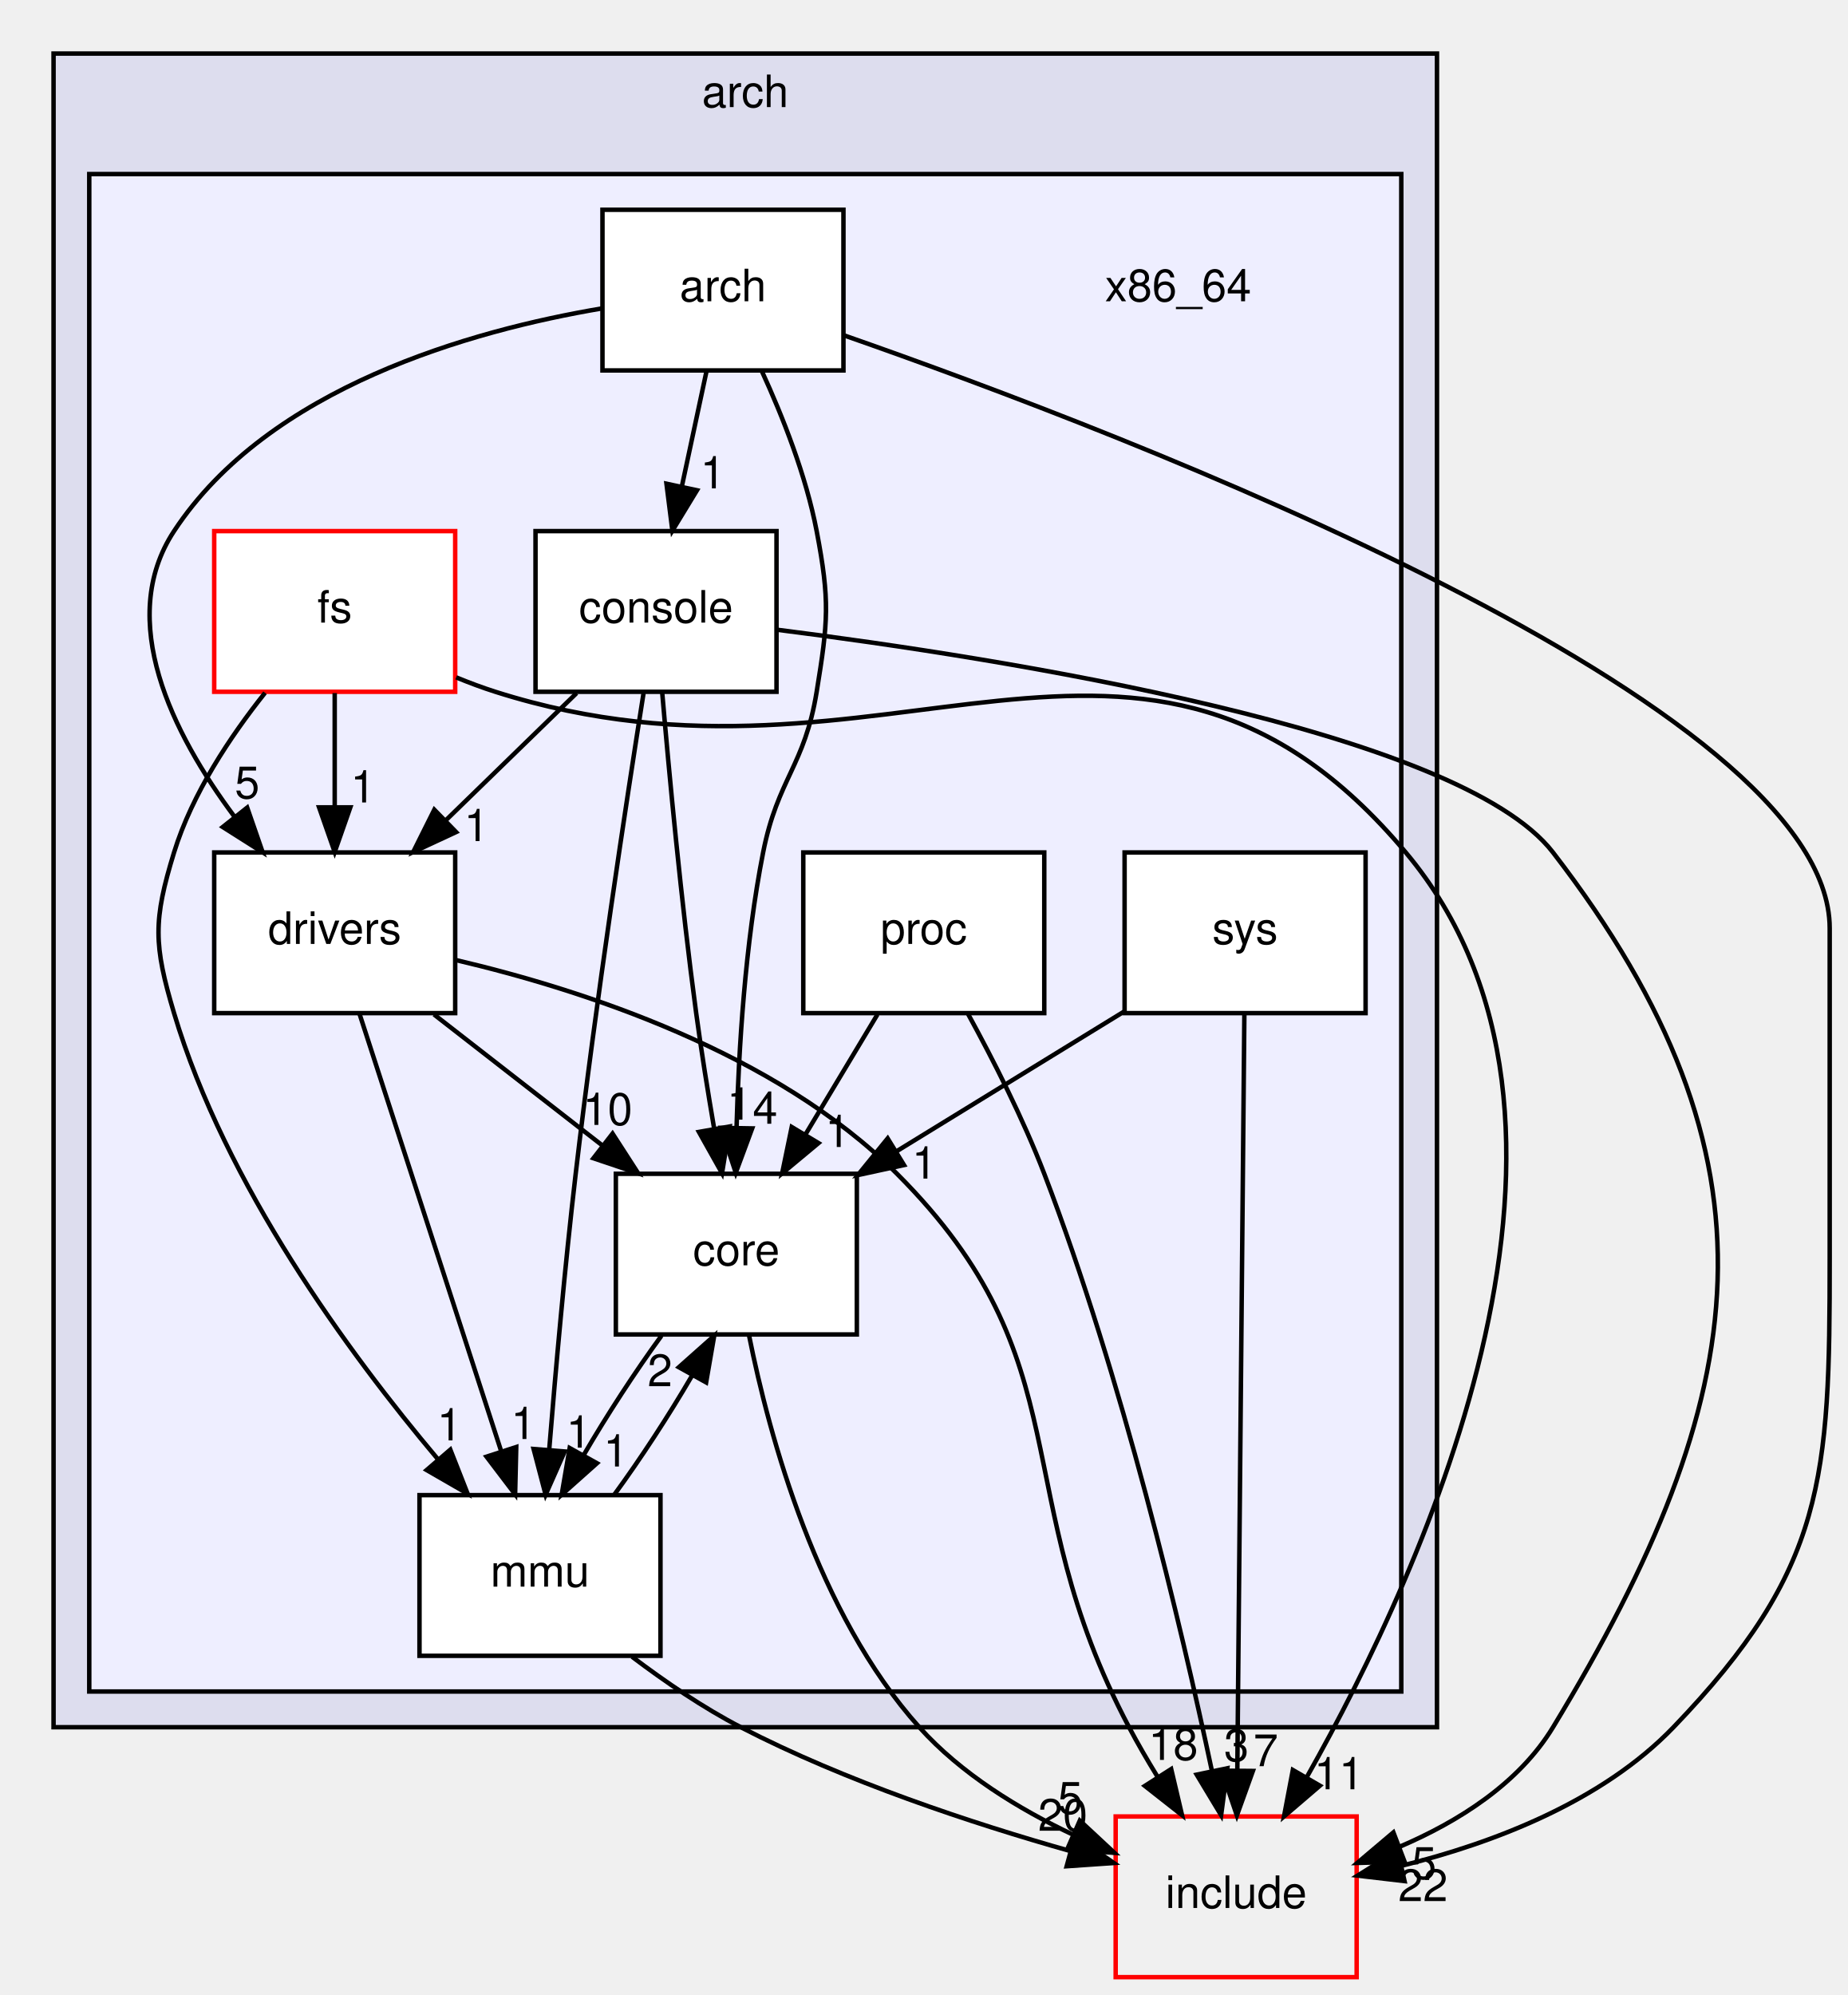
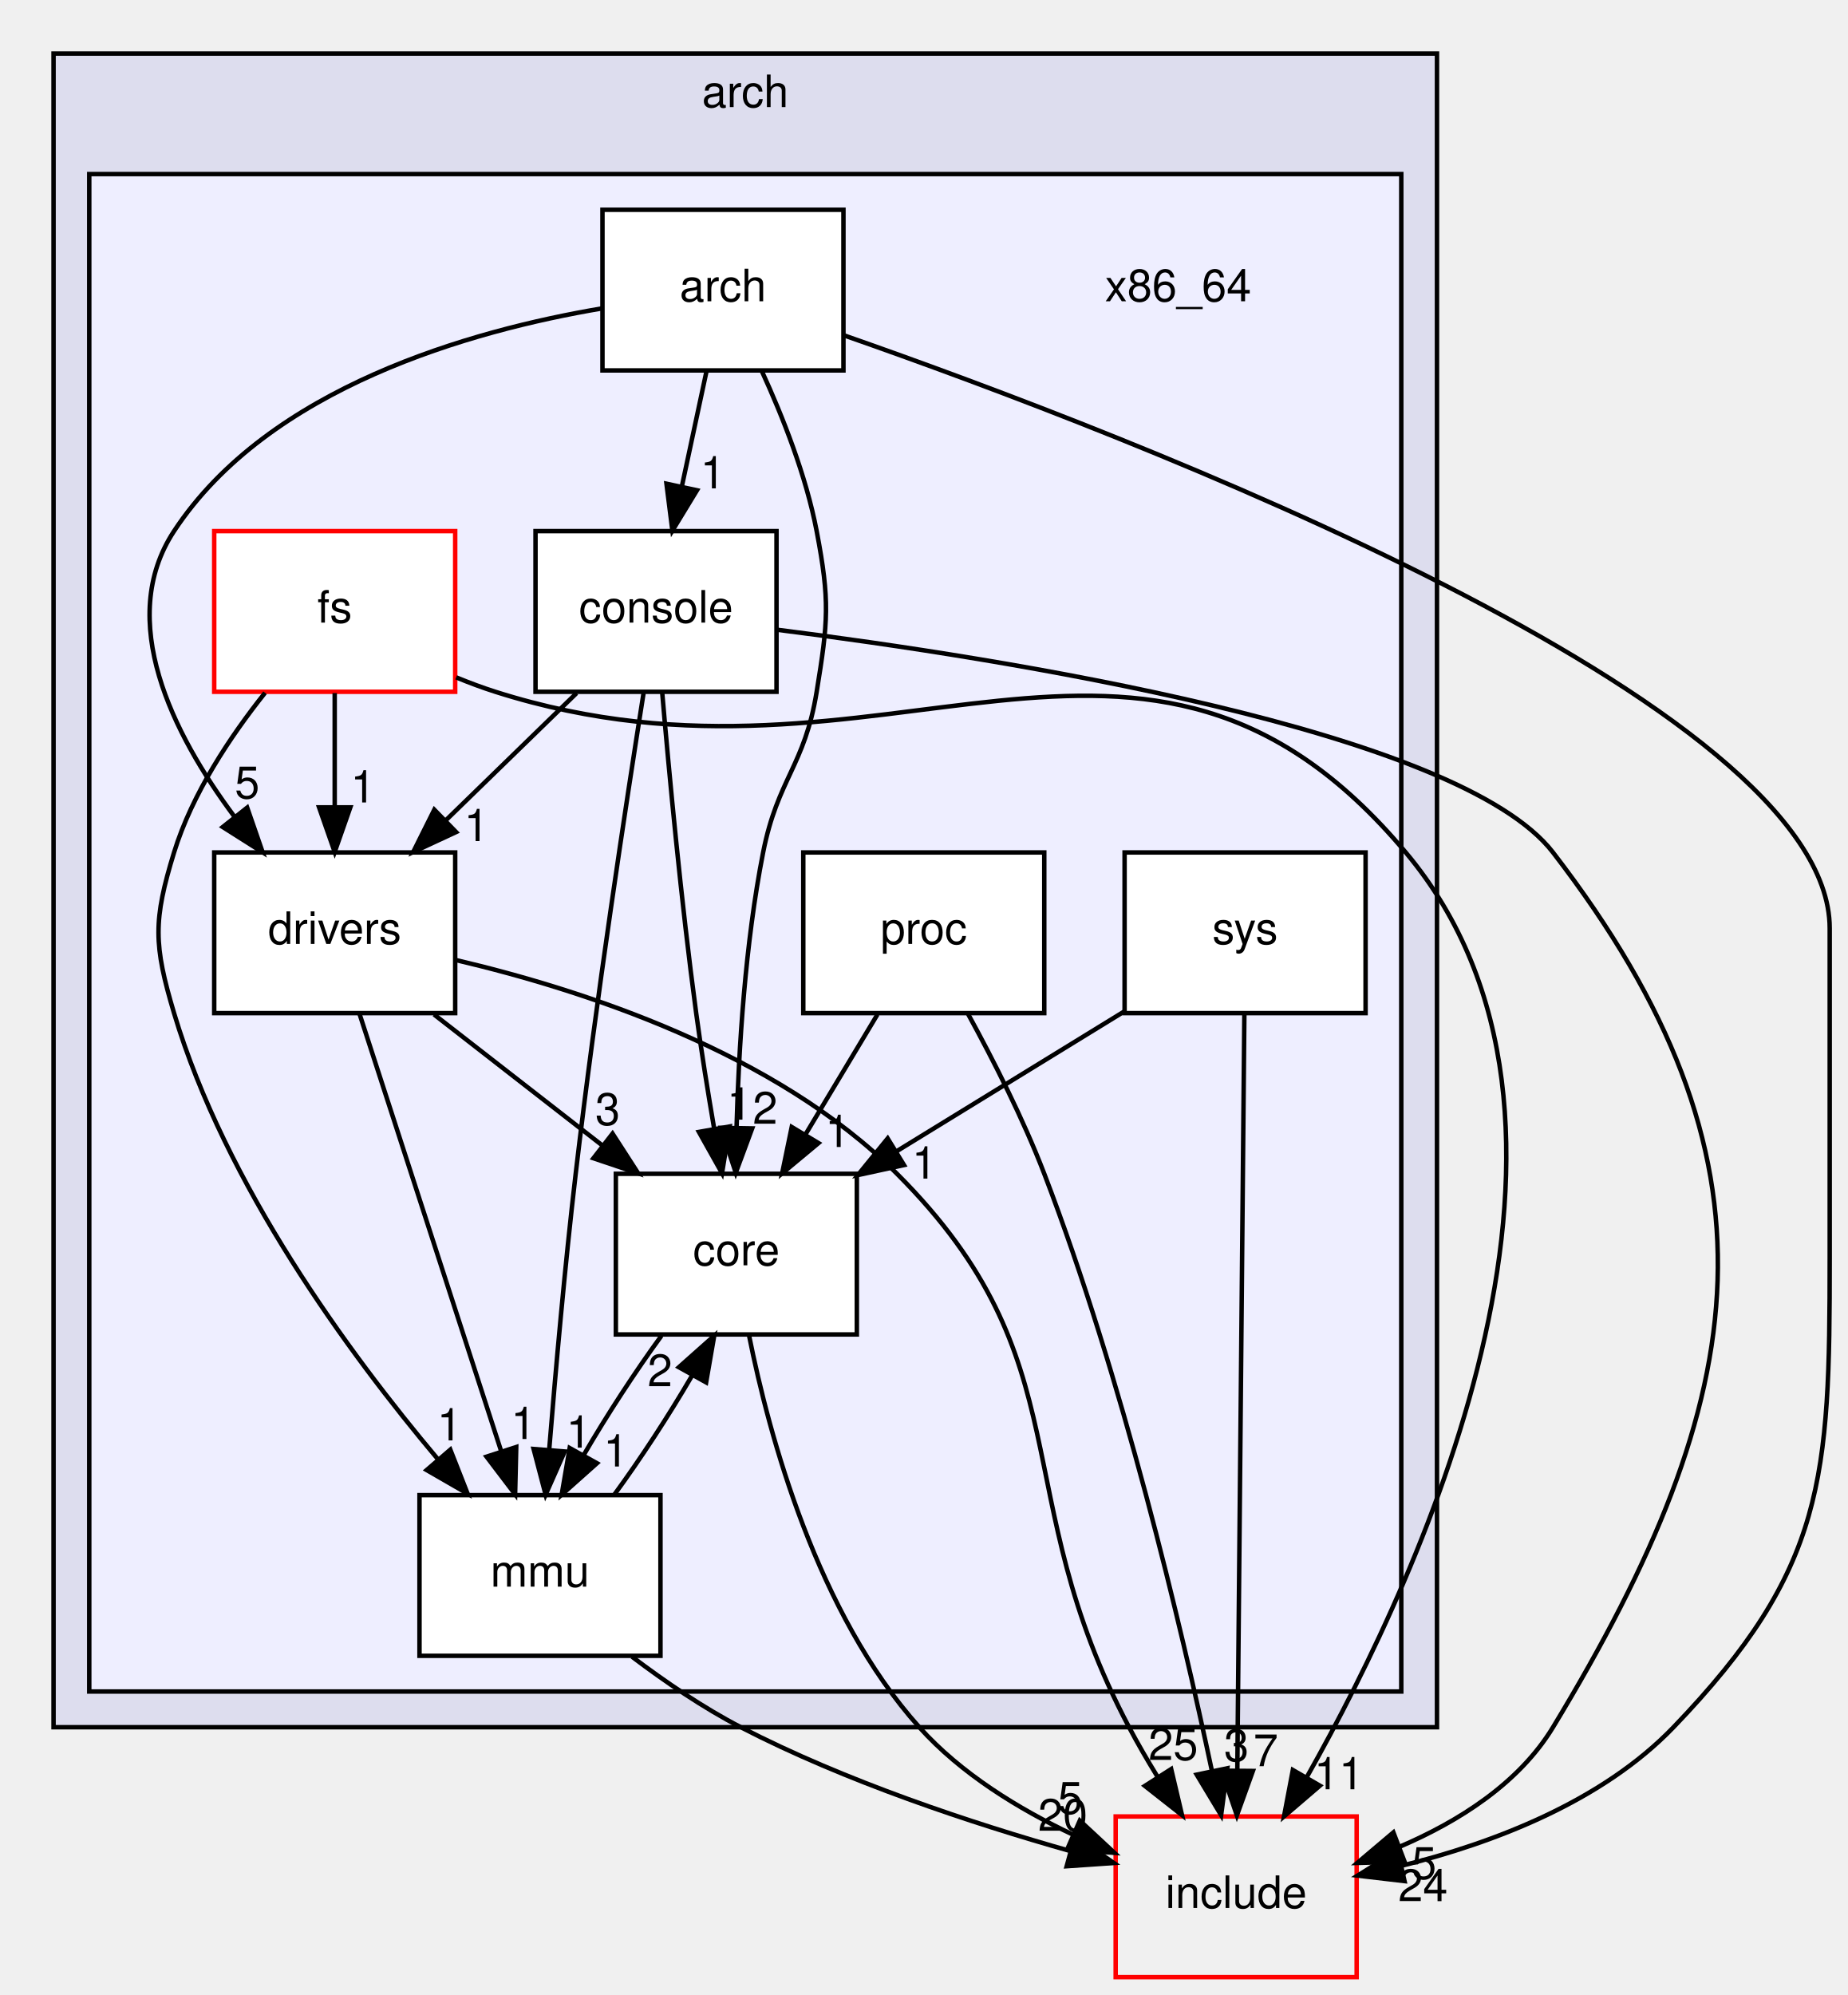
<svg xmlns="http://www.w3.org/2000/svg" xmlns:xlink="http://www.w3.org/1999/xlink" width="414pt" height="447pt" viewBox="0.00 0.00 414.00 447.00">
  <g id="graph0" class="graph" transform="scale(1 1) rotate(0) translate(4 443)">
    <g id="clust1" class="cluster">
      <g id="a_clust1">
        <a xlink:href="dir_76e3dd4d2fa719e8d3b096e9aa563982.html" target="_top" xlink:title="arch">
          <polygon fill="#ddddee" stroke="black" points="8,-56 8,-431 318,-431 318,-56 8,-56" />
          <text text-anchor="middle" x="163" y="-419" font-family="Helvetica,sans-Serif" font-size="10.00">arch</text>
        </a>
      </g>
    </g>
    <g id="clust2" class="cluster">
      <g id="a_clust2">
        <a xlink:href="dir_7c4c796ec9937bed8074dafcec3d25e4.html" target="_top">
          <polygon fill="#eeeeff" stroke="black" points="16,-64 16,-404 310,-404 310,-64 16,-64" />
        </a>
      </g>
    </g>
    <g id="node1" class="node">
      <text text-anchor="middle" x="260" y="-375.5" font-family="Helvetica,sans-Serif" font-size="10.00">x86_64</text>
    </g>
    <g id="node2" class="node">
      <g id="a_node2">
        <a xlink:href="dir_2acc9ac41bab451ccb7f12c38e9a27aa.html" target="_top" xlink:title="arch">
          <polygon fill="white" stroke="black" points="185,-396 131,-396 131,-360 185,-360 185,-396" />
          <text text-anchor="middle" x="158" y="-375.5" font-family="Helvetica,sans-Serif" font-size="10.00">arch</text>
        </a>
      </g>
    </g>
    <g id="node3" class="node">
      <g id="a_node3">
        <a xlink:href="dir_42d4540ea64ab009ab7a7dcd79fe63e8.html" target="_top" xlink:title="console">
          <polygon fill="white" stroke="black" points="170,-324 116,-324 116,-288 170,-288 170,-324" />
          <text text-anchor="middle" x="143" y="-303.5" font-family="Helvetica,sans-Serif" font-size="10.00">console</text>
        </a>
      </g>
    </g>
    <g id="edge6" class="edge">
      <path fill="none" stroke="black" d="M154.29,-359.7C152.64,-351.98 150.65,-342.71 148.81,-334.11" />
      <polygon fill="black" stroke="black" points="152.18,-333.15 146.67,-324.1 145.34,-334.62 152.18,-333.15" />
      <g id="a_edge6-headlabel">
        <a xlink:href="dir_000037_000051.html" target="_top" xlink:title="1">
          <text text-anchor="middle" x="155.71" y="-333.57" font-family="Helvetica,sans-Serif" font-size="10.00">1</text>
        </a>
      </g>
    </g>
    <g id="node4" class="node">
      <g id="a_node4">
        <a xlink:href="dir_1dc53930709e46457d0e1484ec309f4d.html" target="_top" xlink:title="core">
          <polygon fill="white" stroke="black" points="188,-180 134,-180 134,-144 188,-144 188,-180" />
          <text text-anchor="middle" x="161" y="-159.5" font-family="Helvetica,sans-Serif" font-size="10.00">core</text>
        </a>
      </g>
    </g>
    <g id="edge5" class="edge">
      <path fill="none" stroke="black" d="M166.72,-359.83C171.37,-349.69 176.62,-336.44 179,-324 182,-308.28 181.56,-303.79 179,-288 176.3,-271.35 170.26,-268.55 167,-252 162.98,-231.62 161.53,-208.15 161.05,-190.44" />
      <polygon fill="black" stroke="black" points="164.55,-190.17 160.87,-180.23 157.55,-190.29 164.55,-190.17" />
      <g id="a_edge5-headlabel">
-         <a xlink:href="dir_000037_000050.html" target="_top" xlink:title="4">
-           <text text-anchor="middle" x="167.45" y="-191.21" font-family="Helvetica,sans-Serif" font-size="10.00">4</text>
+         <a xlink:href="dir_000037_000050.html" target="_top" xlink:title="2">
+           <text text-anchor="middle" x="167.45" y="-191.21" font-family="Helvetica,sans-Serif" font-size="10.00">2</text>
        </a>
      </g>
    </g>
    <g id="node5" class="node">
      <g id="a_node5">
        <a xlink:href="dir_dfce509d3294b4958bedddff0a015025.html" target="_top" xlink:title="drivers">
          <polygon fill="white" stroke="black" points="98,-252 44,-252 44,-216 98,-216 98,-252" />
          <text text-anchor="middle" x="71" y="-231.5" font-family="Helvetica,sans-Serif" font-size="10.00">drivers</text>
        </a>
      </g>
    </g>
    <g id="edge8" class="edge">
      <path fill="none" stroke="black" d="M130.95,-373.91C101.64,-368.96 56.22,-356.24 35,-324 21.89,-304.08 34.68,-278.62 48.52,-260.04" />
      <polygon fill="black" stroke="black" points="51.39,-262.05 54.86,-252.03 45.91,-257.7 51.39,-262.05" />
      <g id="a_edge8-headlabel">
        <a xlink:href="dir_000037_000052.html" target="_top" xlink:title="5">
          <text text-anchor="middle" x="51.39" y="-264.13" font-family="Helvetica,sans-Serif" font-size="10.00">5</text>
        </a>
      </g>
    </g>
    <g id="node10" class="node">
      <g id="a_node10">
        <a xlink:href="dir_d44c64559bbebec7f509842c48db8b23.html" target="_top" xlink:title="include">
          <polygon fill="none" stroke="red" points="300,-36 246,-36 246,0 300,0 300,-36" />
          <text text-anchor="middle" x="273" y="-15.5" font-family="Helvetica,sans-Serif" font-size="10.00">include</text>
        </a>
      </g>
    </g>
    <g id="edge7" class="edge">
      <path fill="none" stroke="black" d="M185.01,-367.9C249.29,-345.44 406,-285.48 406,-235 406,-235 406,-235 406,-161 406,-111.81 405.09,-91.46 371,-56 354.93,-39.29 330.57,-30.05 310.16,-24.98" />
      <polygon fill="black" stroke="black" points="310.73,-21.52 300.21,-22.75 309.2,-28.35 310.73,-21.52" />
      <g id="a_edge7-headlabel">
-         <a xlink:href="dir_000037_000000.html" target="_top" xlink:title="22">
-           <text text-anchor="middle" x="314.86" y="-17.03" font-family="Helvetica,sans-Serif" font-size="10.00">22</text>
+         <a xlink:href="dir_000037_000000.html" target="_top" xlink:title="24">
+           <text text-anchor="middle" x="314.86" y="-17.03" font-family="Helvetica,sans-Serif" font-size="10.00">24</text>
        </a>
      </g>
    </g>
    <g id="edge11" class="edge">
      <path fill="none" stroke="black" d="M144.38,-287.9C145.92,-269.95 148.63,-240.93 152,-216 153.14,-207.55 154.62,-198.37 156.04,-190.07" />
      <polygon fill="black" stroke="black" points="159.5,-190.6 157.79,-180.14 152.61,-189.38 159.5,-190.6" />
      <g id="a_edge11-headlabel">
        <a xlink:href="dir_000051_000050.html" target="_top" xlink:title="1">
          <text text-anchor="middle" x="161.68" y="-192.13" font-family="Helvetica,sans-Serif" font-size="10.00">1</text>
        </a>
      </g>
    </g>
    <g id="edge14" class="edge">
      <path fill="none" stroke="black" d="M125.2,-287.7C116.4,-279.14 105.62,-268.66 96,-259.3" />
      <polygon fill="black" stroke="black" points="98.2,-256.57 88.59,-252.1 93.32,-261.58 98.2,-256.57" />
      <g id="a_edge14-headlabel">
        <a xlink:href="dir_000051_000052.html" target="_top" xlink:title="1">
          <text text-anchor="middle" x="102.76" y="-254.54" font-family="Helvetica,sans-Serif" font-size="10.00">1</text>
        </a>
      </g>
    </g>
    <g id="node7" class="node">
      <g id="a_node7">
        <a xlink:href="dir_3a646564ec239f35c01425f0e9da2ba2.html" target="_top" xlink:title="mmu">
          <polygon fill="white" stroke="black" points="144,-108 90,-108 90,-72 144,-72 144,-108" />
          <text text-anchor="middle" x="117" y="-87.5" font-family="Helvetica,sans-Serif" font-size="10.00">mmu</text>
        </a>
      </g>
    </g>
    <g id="edge12" class="edge">
      <path fill="none" stroke="black" d="M140.2,-287.65C136.38,-263.55 129.5,-218.55 125,-180 122.58,-159.33 120.5,-135.88 119.07,-118.24" />
      <polygon fill="black" stroke="black" points="122.54,-117.78 118.26,-108.09 115.57,-118.34 122.54,-117.78" />
      <g id="a_edge12-headlabel">
        <a xlink:href="dir_000051_000045.html" target="_top" xlink:title="1">
          <text text-anchor="middle" x="125.66" y="-118.64" font-family="Helvetica,sans-Serif" font-size="10.00">1</text>
        </a>
      </g>
    </g>
    <g id="edge13" class="edge">
      <path fill="none" stroke="black" d="M170.05,-301.91C219.83,-295.62 322.8,-279.52 344,-252 397.17,-183 389.17,-130.48 344,-56 336.34,-43.38 322.82,-34.86 309.61,-29.21" />
      <polygon fill="black" stroke="black" points="310.73,-25.89 300.14,-25.59 308.23,-32.43 310.73,-25.89" />
      <g id="a_edge13-headlabel">
        <a xlink:href="dir_000051_000000.html" target="_top" xlink:title="5">
          <text text-anchor="middle" x="315.1" y="-22.02" font-family="Helvetica,sans-Serif" font-size="10.00">5</text>
        </a>
      </g>
    </g>
    <g id="edge3" class="edge">
      <path fill="none" stroke="black" d="M144.21,-143.7C138.32,-135.64 131.98,-125.89 126.79,-116.98" />
      <polygon fill="black" stroke="black" points="129.77,-115.15 121.86,-108.1 123.65,-118.55 129.77,-115.15" />
      <g id="a_edge3-headlabel">
        <a xlink:href="dir_000050_000045.html" target="_top" xlink:title="1">
          <text text-anchor="middle" x="134" y="-114.41" font-family="Helvetica,sans-Serif" font-size="10.00">1</text>
        </a>
      </g>
    </g>
    <g id="edge4" class="edge">
      <path fill="none" stroke="black" d="M163.85,-143.77C168.37,-121.2 179.13,-81.49 202,-56 211.32,-45.61 224.25,-37.68 236.53,-31.88" />
      <polygon fill="black" stroke="black" points="237.96,-35.07 245.72,-27.85 235.15,-28.66 237.96,-35.07" />
      <g id="a_edge4-headlabel">
        <a xlink:href="dir_000050_000000.html" target="_top" xlink:title="5">
          <text text-anchor="middle" x="235.81" y="-36.61" font-family="Helvetica,sans-Serif" font-size="10.00">5</text>
        </a>
      </g>
    </g>
    <g id="edge20" class="edge">
      <path fill="none" stroke="black" d="M93.25,-215.7C104.58,-206.88 118.53,-196.03 130.82,-186.47" />
      <polygon fill="black" stroke="black" points="133.26,-189.01 139.01,-180.1 128.97,-183.48 133.26,-189.01" />
      <g id="a_edge20-headlabel">
-         <a xlink:href="dir_000052_000050.html" target="_top" xlink:title="10">
-           <text text-anchor="middle" x="132.17" y="-190.95" font-family="Helvetica,sans-Serif" font-size="10.00">10</text>
+         <a xlink:href="dir_000052_000050.html" target="_top" xlink:title="3">
+           <text text-anchor="middle" x="132.17" y="-190.95" font-family="Helvetica,sans-Serif" font-size="10.00">3</text>
        </a>
      </g>
    </g>
    <g id="edge21" class="edge">
      <path fill="none" stroke="black" d="M76.55,-215.87C84.42,-191.56 98.92,-146.82 108.25,-118.01" />
      <polygon fill="black" stroke="black" points="111.68,-118.78 111.43,-108.19 105.02,-116.62 111.68,-118.78" />
      <g id="a_edge21-headlabel">
        <a xlink:href="dir_000052_000045.html" target="_top" xlink:title="1">
          <text text-anchor="middle" x="113.27" y="-120.58" font-family="Helvetica,sans-Serif" font-size="10.00">1</text>
        </a>
      </g>
    </g>
    <g id="edge22" class="edge">
      <path fill="none" stroke="black" d="M98.24,-227.87C126.32,-221.28 169.75,-207.28 197,-180 239.23,-137.72 221.07,-108.83 249,-56 250.92,-52.37 253.08,-48.64 255.31,-45.01" />
      <polygon fill="black" stroke="black" points="258.44,-46.62 260.87,-36.3 252.54,-42.85 258.44,-46.62" />
      <g id="a_edge22-headlabel">
-         <a xlink:href="dir_000052_000000.html" target="_top" xlink:title="18">
-           <text text-anchor="middle" x="258.9" y="-48.67" font-family="Helvetica,sans-Serif" font-size="10.00">18</text>
+         <a xlink:href="dir_000052_000000.html" target="_top" xlink:title="25">
+           <text text-anchor="middle" x="258.9" y="-48.67" font-family="Helvetica,sans-Serif" font-size="10.00">25</text>
        </a>
      </g>
    </g>
    <g id="node6" class="node">
      <g id="a_node6">
        <a xlink:href="dir_9c24722037d5ac7f64b4abda7bbd8009.html" target="_top" xlink:title="fs">
          <polygon fill="white" stroke="red" points="98,-324 44,-324 44,-288 98,-288 98,-324" />
          <text text-anchor="middle" x="71" y="-303.5" font-family="Helvetica,sans-Serif" font-size="10.00">fs</text>
        </a>
      </g>
    </g>
    <g id="edge18" class="edge">
      <path fill="none" stroke="black" d="M71,-287.7C71,-279.98 71,-270.71 71,-262.11" />
      <polygon fill="black" stroke="black" points="74.5,-262.1 71,-252.1 67.5,-262.1 74.5,-262.1" />
      <g id="a_edge18-headlabel">
        <a xlink:href="dir_000053_000052.html" target="_top" xlink:title="1">
          <text text-anchor="middle" x="77.34" y="-263.2" font-family="Helvetica,sans-Serif" font-size="10.00">1</text>
        </a>
      </g>
    </g>
    <g id="edge19" class="edge">
      <path fill="none" stroke="black" d="M55.39,-287.77C47.63,-278.03 39.05,-265.18 35,-252 30.3,-236.71 30.42,-231.33 35,-216 46.5,-177.52 74.06,-139.88 94.06,-116.13" />
      <polygon fill="black" stroke="black" points="96.91,-118.19 100.78,-108.33 91.6,-113.62 96.91,-118.19" />
      <g id="a_edge19-headlabel">
        <a xlink:href="dir_000053_000045.html" target="_top" xlink:title="1">
          <text text-anchor="middle" x="96.71" y="-120.27" font-family="Helvetica,sans-Serif" font-size="10.00">1</text>
        </a>
      </g>
    </g>
    <g id="edge17" class="edge">
      <path fill="none" stroke="black" d="M98.21,-291.23C101.14,-290.03 104.1,-288.92 107,-288 194.74,-260.1 251.82,-322.53 311,-252 361.28,-192.07 315.47,-92 288.9,-44.95" />
      <polygon fill="black" stroke="black" points="291.76,-42.9 283.72,-36.01 285.7,-46.41 291.76,-42.9" />
      <g id="a_edge17-headlabel">
        <a xlink:href="dir_000053_000000.html" target="_top" xlink:title="11">
          <text text-anchor="middle" x="296.02" y="-42.09" font-family="Helvetica,sans-Serif" font-size="10.00">11</text>
        </a>
      </g>
    </g>
    <g id="edge9" class="edge">
      <path fill="none" stroke="black" d="M133.65,-108.1C139.53,-116.13 145.88,-125.87 151.09,-134.8" />
      <polygon fill="black" stroke="black" points="148.12,-136.66 156.04,-143.7 154.23,-133.26 148.12,-136.66" />
      <g id="a_edge9-headlabel">
        <a xlink:href="dir_000045_000050.html" target="_top" xlink:title="2">
          <text text-anchor="middle" x="143.89" y="-132.4" font-family="Helvetica,sans-Serif" font-size="10.00">2</text>
        </a>
      </g>
    </g>
    <g id="edge10" class="edge">
      <path fill="none" stroke="black" d="M137.63,-71.79C145,-66.22 153.57,-60.36 162,-56 185.47,-43.86 213.75,-34.51 235.89,-28.24" />
      <polygon fill="black" stroke="black" points="236.87,-31.6 245.59,-25.58 235.02,-24.85 236.87,-31.6" />
      <g id="a_edge10-headlabel">
        <a xlink:href="dir_000045_000000.html" target="_top" xlink:title="20">
          <text text-anchor="middle" x="234.16" y="-32.79" font-family="Helvetica,sans-Serif" font-size="10.00">20</text>
        </a>
      </g>
    </g>
    <g id="node8" class="node">
      <g id="a_node8">
        <a xlink:href="dir_0794a827a31cb385182265d9bd06009e.html" target="_top" xlink:title="proc">
          <polygon fill="white" stroke="black" points="230,-252 176,-252 176,-216 230,-216 230,-252" />
          <text text-anchor="middle" x="203" y="-231.5" font-family="Helvetica,sans-Serif" font-size="10.00">proc</text>
        </a>
      </g>
    </g>
    <g id="edge1" class="edge">
      <path fill="none" stroke="black" d="M192.62,-215.7C187.74,-207.56 181.81,-197.69 176.42,-188.7" />
      <polygon fill="black" stroke="black" points="179.41,-186.88 171.26,-180.1 173.41,-190.48 179.41,-186.88" />
      <g id="a_edge1-headlabel">
        <a xlink:href="dir_000056_000050.html" target="_top" xlink:title="1">
          <text text-anchor="middle" x="183.69" y="-186" font-family="Helvetica,sans-Serif" font-size="10.00">1</text>
        </a>
      </g>
    </g>
    <g id="edge2" class="edge">
      <path fill="none" stroke="black" d="M212.95,-215.76C218.52,-205.59 225.27,-192.34 230,-180 247.49,-134.37 260.62,-78.87 267.53,-46.38" />
      <polygon fill="black" stroke="black" points="271.02,-46.8 269.63,-36.29 264.16,-45.37 271.02,-46.8" />
      <g id="a_edge2-headlabel">
        <a xlink:href="dir_000056_000000.html" target="_top" xlink:title="3">
          <text text-anchor="middle" x="273.06" y="-48.4" font-family="Helvetica,sans-Serif" font-size="10.00">3</text>
        </a>
      </g>
    </g>
    <g id="node9" class="node">
      <g id="a_node9">
        <a xlink:href="dir_52e0345b35ead48aa8a113112cdfd0a3.html" target="_top" xlink:title="sys">
          <polygon fill="white" stroke="black" points="302,-252 248,-252 248,-216 302,-216 302,-252" />
          <text text-anchor="middle" x="275" y="-231.5" font-family="Helvetica,sans-Serif" font-size="10.00">sys</text>
        </a>
      </g>
    </g>
    <g id="edge15" class="edge">
      <path fill="none" stroke="black" d="M247.98,-216.41C232.76,-207.06 213.55,-195.27 197.06,-185.14" />
      <polygon fill="black" stroke="black" points="198.57,-181.96 188.22,-179.71 194.91,-187.93 198.57,-181.96" />
      <g id="a_edge15-headlabel">
        <a xlink:href="dir_000048_000050.html" target="_top" xlink:title="1">
          <text text-anchor="middle" x="203.12" y="-178.92" font-family="Helvetica,sans-Serif" font-size="10.00">1</text>
        </a>
      </g>
    </g>
    <g id="edge16" class="edge">
      <path fill="none" stroke="black" d="M274.84,-215.85C274.49,-178.83 273.67,-91.18 273.26,-46.39" />
      <polygon fill="black" stroke="black" points="276.75,-46.2 273.16,-36.23 269.75,-46.26 276.75,-46.2" />
      <g id="a_edge16-headlabel">
        <a xlink:href="dir_000048_000000.html" target="_top" xlink:title="7">
          <text text-anchor="middle" x="279.63" y="-47.27" font-family="Helvetica,sans-Serif" font-size="10.00">7</text>
        </a>
      </g>
    </g>
  </g>
</svg>
